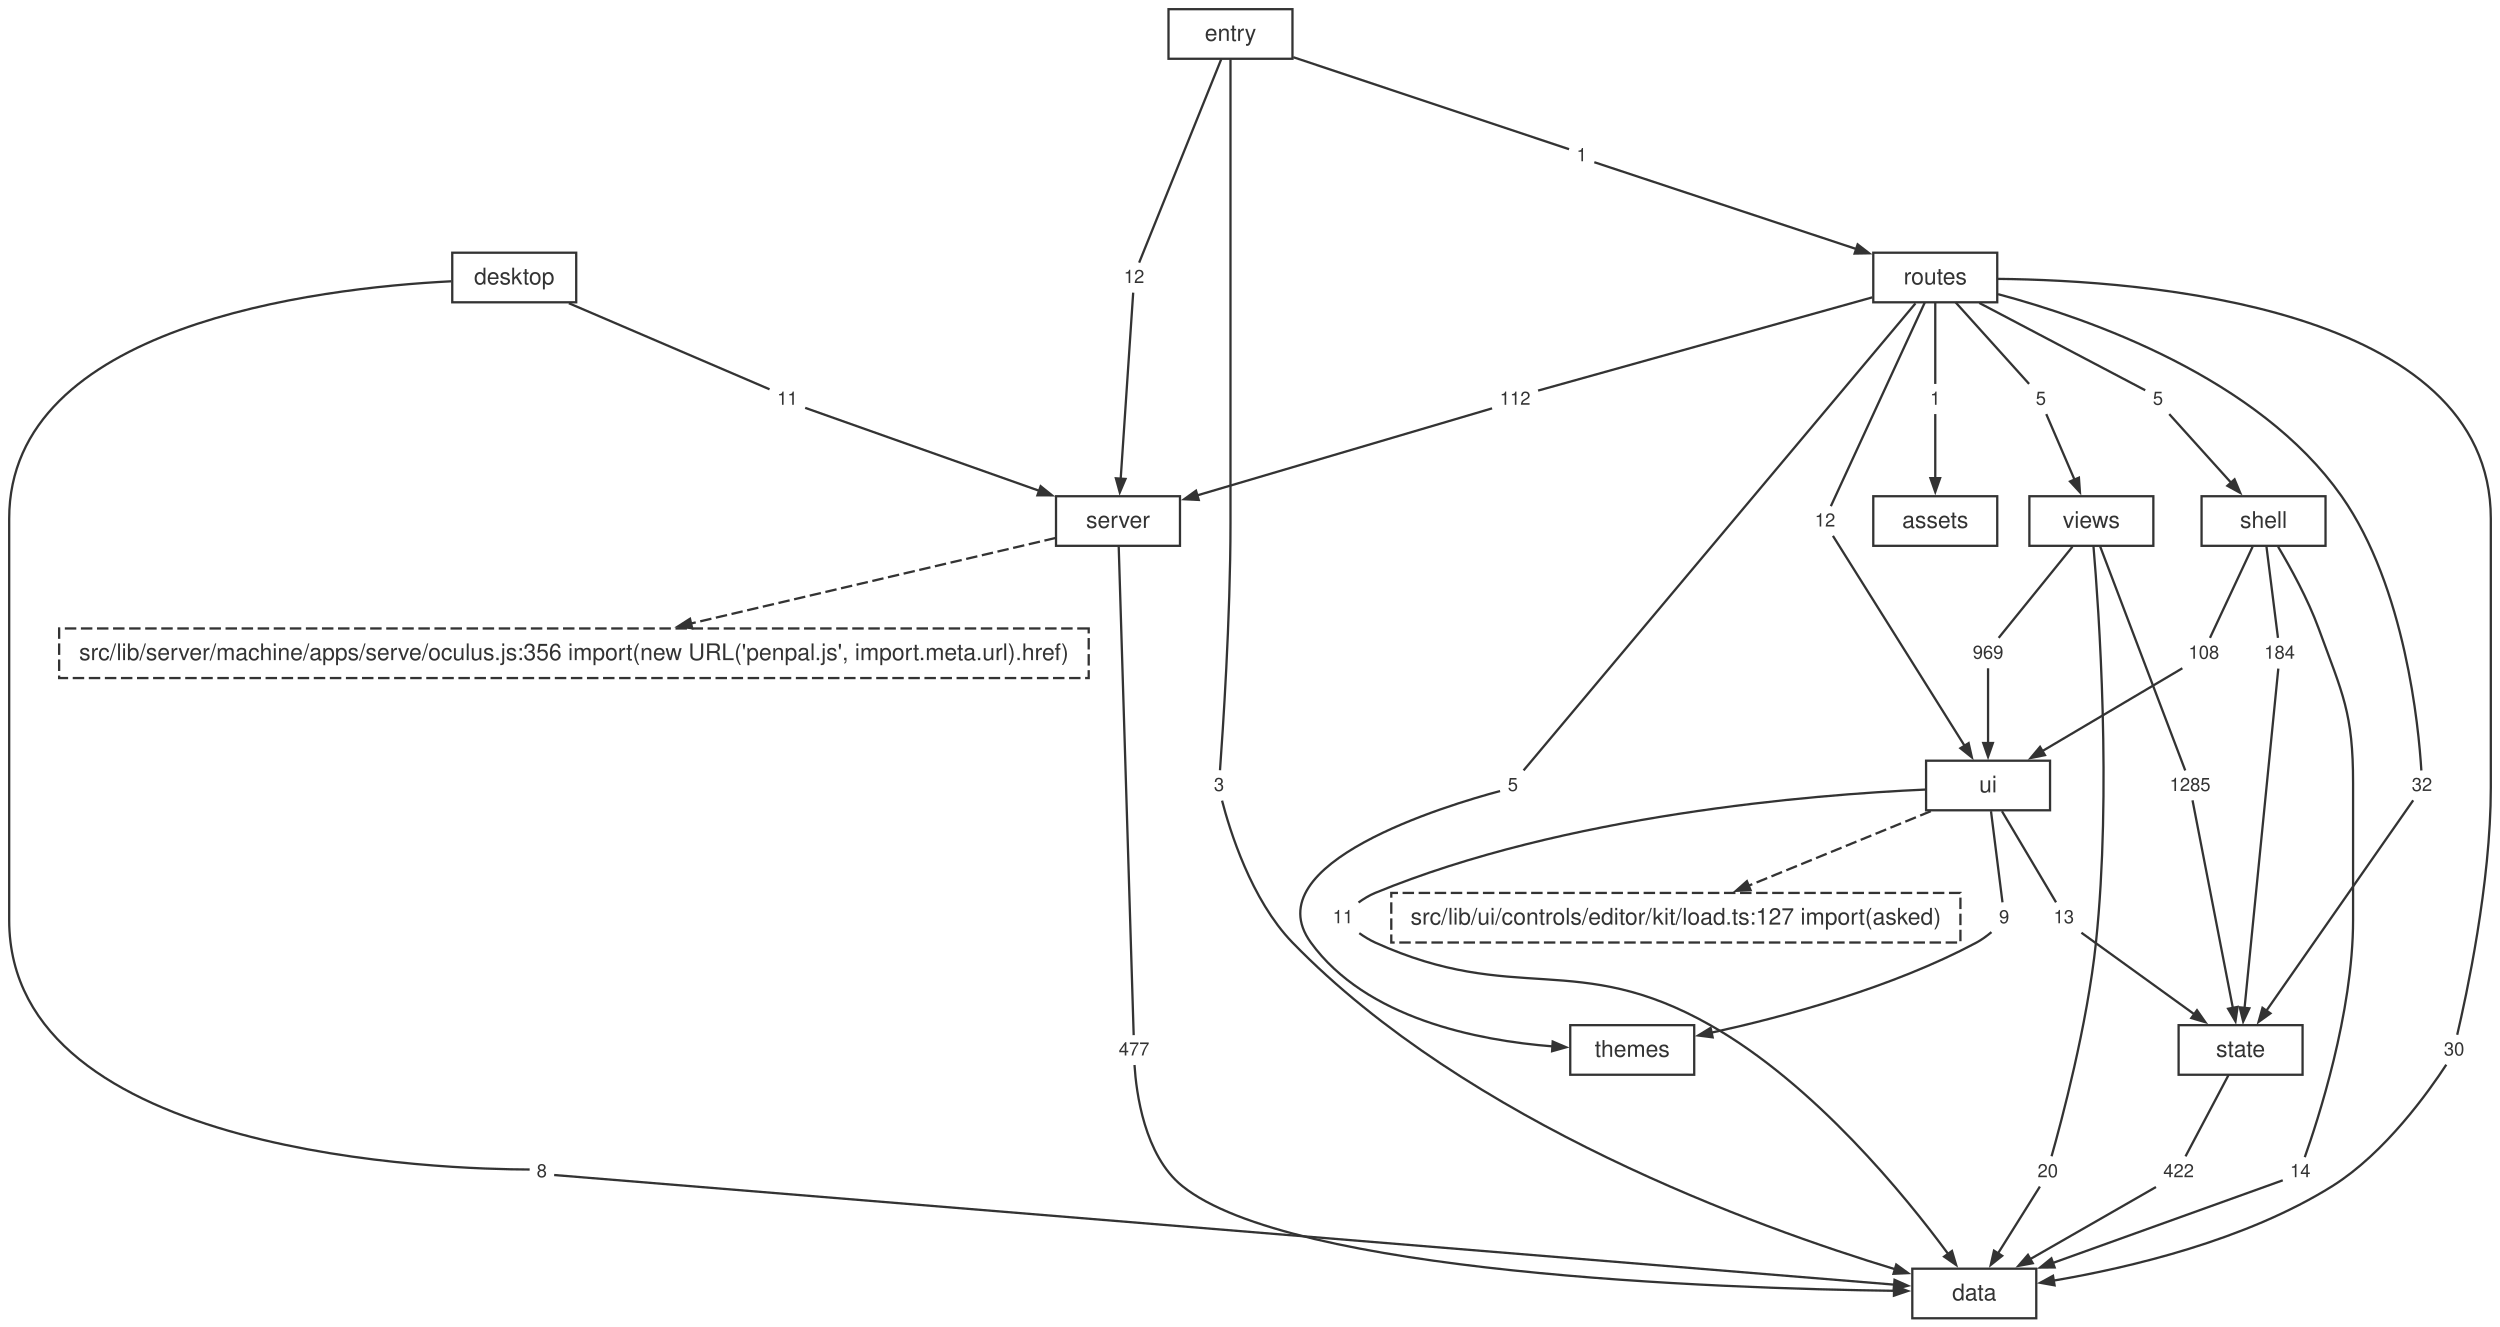
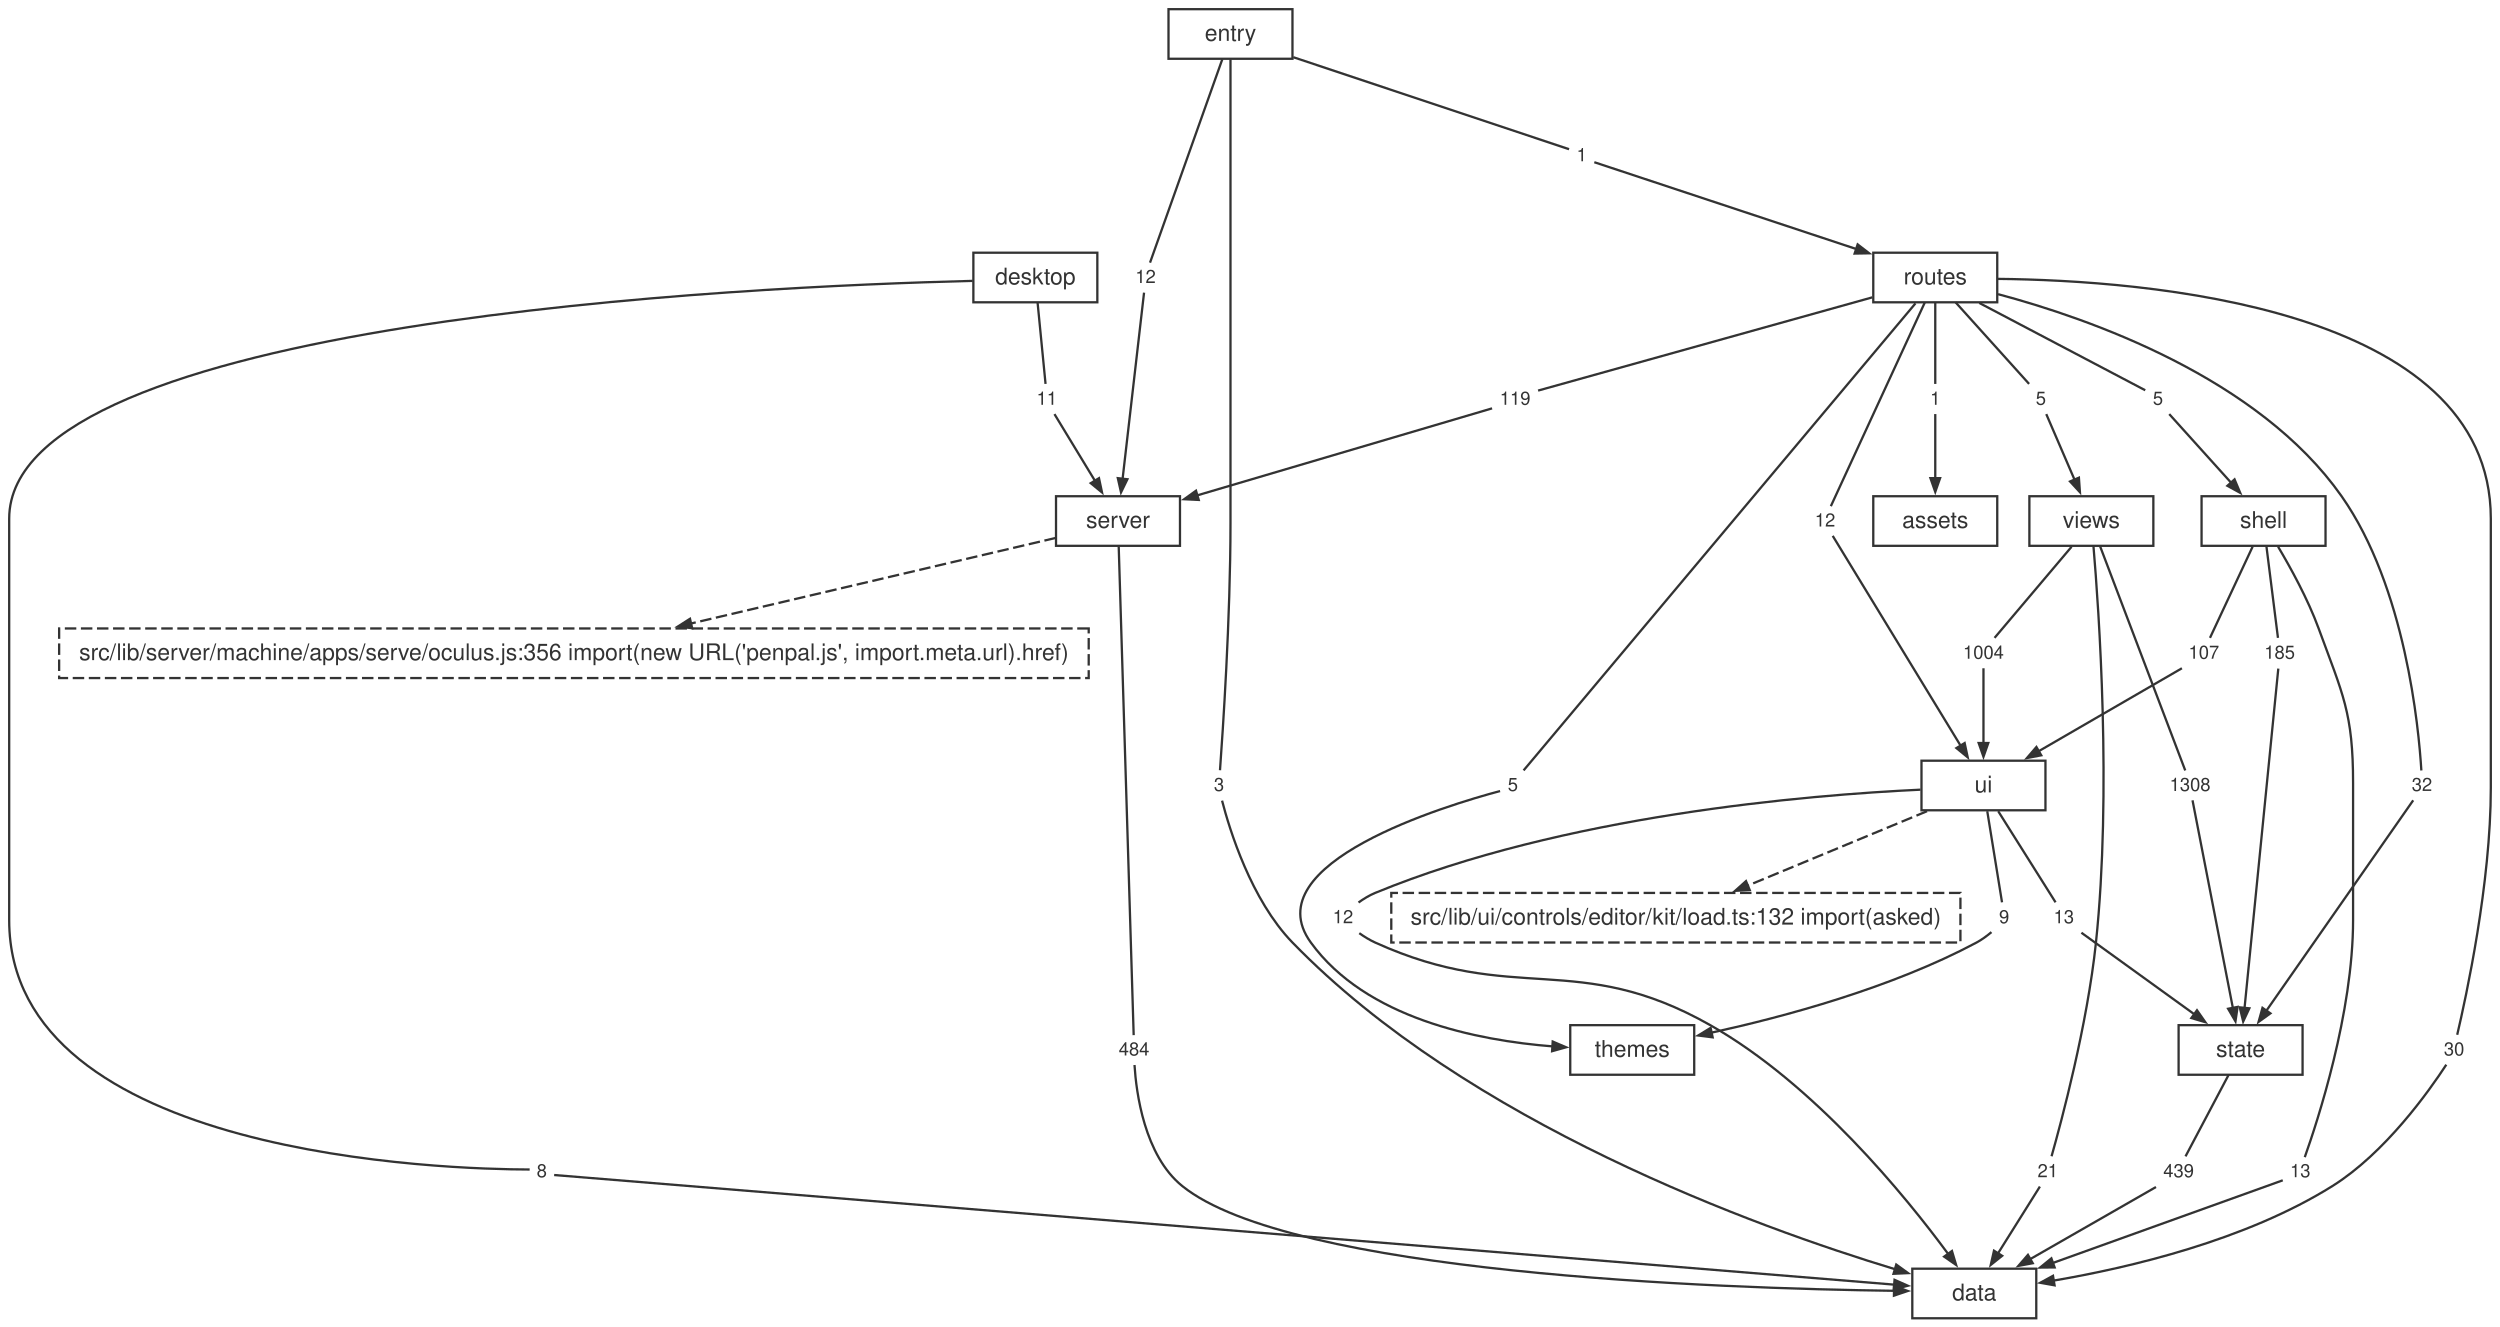
<svg xmlns="http://www.w3.org/2000/svg" width="1089pt" height="578pt" viewBox="0.00 0.00 1089.00 578.00">
  <style>svg { color: #333333; } @media (prefers-color-scheme: dark) { svg { color: #cccccc; background: #1e1e1e; } }</style>
  <g id="graph0" class="graph" transform="scale(1 1) rotate(0) translate(4 574.24)">
    <g id="node1" class="node">
      <polygon fill="none" stroke="currentColor" points="883,-21.6 829,-21.6 829,0 883,0 883,-21.6" />
      <text fill="currentColor" xml:space="preserve" text-anchor="middle" x="856" y="-7.8" font-family="Helvetica,Arial,sans-serif" font-size="10.00">data</text>
    </g>
    <g id="node2" class="node">
      <polygon fill="none" stroke="currentColor" points="510,-358.08 456,-358.08 456,-336.48 510,-336.48 510,-358.08" />
      <text fill="currentColor" xml:space="preserve" text-anchor="middle" x="483" y="-344.28" font-family="Helvetica,Arial,sans-serif" font-size="10.00">server</text>
    </g>
    <g id="node12" class="node">
      <polygon fill="none" stroke="currentColor" stroke-dasharray="5,2" points="470.24,-300.48 21.76,-300.48 21.76,-278.88 470.24,-278.88 470.24,-300.48" />
      <text fill="currentColor" xml:space="preserve" text-anchor="middle" x="246" y="-286.68" font-family="Helvetica,Arial,sans-serif" font-size="10.00">src/lib/server/machine/apps/serve/oculus.js:356 import(new URL('penpal.js', import.meta.url).href)</text>
    </g>
    <g id="edge49" class="edge">
      <path fill="none" stroke="currentColor" stroke-dasharray="5,2" d="M455.81,-339.9C417.19,-330.84 345.71,-314.07 297.03,-302.65" />
      <polygon fill="currentColor" stroke="currentColor" points="297.51,-300.61 291.19,-301.28 296.56,-304.7 297.51,-300.61" />
    </g>
    <g id="node24" class="node">
      <polygon fill="none" stroke="none" points="499.55,-123.12 480.45,-123.12 480.45,-110.64 499.55,-110.64 499.55,-123.12" />
-       <text fill="currentColor" xml:space="preserve" text-anchor="middle" x="490" y="-114.48" font-family="Helvetica,Arial,sans-serif" font-size="8.00">477</text>
+       <text fill="currentColor" xml:space="preserve" text-anchor="middle" x="490" y="-114.48" font-family="Helvetica,Arial,sans-serif" font-size="8.00">484</text>
    </g>
    <g id="edge21" class="edge">
      <path fill="none" stroke="currentColor" d="M483.31,-336.17C484.52,-296.63 488.92,-153.16 489.83,-123.33" />
    </g>
    <g id="node3" class="node">
      <polygon fill="none" stroke="currentColor" points="999,-127.68 945,-127.68 945,-106.08 999,-106.08 999,-127.68" />
      <text fill="currentColor" xml:space="preserve" text-anchor="middle" x="972" y="-113.88" font-family="Helvetica,Arial,sans-serif" font-size="10.00">state</text>
    </g>
    <g id="node31" class="node">
      <polygon fill="none" stroke="none" points="954.55,-70.08 935.45,-70.08 935.45,-57.6 954.55,-57.6 954.55,-70.08" />
-       <text fill="currentColor" xml:space="preserve" text-anchor="middle" x="945" y="-61.44" font-family="Helvetica,Arial,sans-serif" font-size="8.00">422</text>
+       <text fill="currentColor" xml:space="preserve" text-anchor="middle" x="945" y="-61.44" font-family="Helvetica,Arial,sans-serif" font-size="8.00">439</text>
    </g>
    <g id="edge35" class="edge">
      <path fill="none" stroke="currentColor" d="M966.79,-106.04C961.22,-95.49 952.55,-79.12 948.01,-70.53" />
    </g>
    <g id="node4" class="node">
-       <polygon fill="none" stroke="currentColor" points="889,-242.88 835,-242.88 835,-221.28 889,-221.28 889,-242.88" />
-       <text fill="currentColor" xml:space="preserve" text-anchor="middle" x="862" y="-229.08" font-family="Helvetica,Arial,sans-serif" font-size="10.00">ui</text>
+       <polygon fill="none" stroke="currentColor" points="887,-242.88 833,-242.88 833,-221.28 887,-221.28 887,-242.88" />
+       <text fill="currentColor" xml:space="preserve" text-anchor="middle" x="860" y="-229.08" font-family="Helvetica,Arial,sans-serif" font-size="10.00">ui</text>
    </g>
    <g id="node13" class="node">
      <polygon fill="none" stroke="currentColor" stroke-dasharray="5,2" points="849.96,-185.28 602.04,-185.28 602.04,-163.68 849.96,-163.68 849.96,-185.28" />
-       <text fill="currentColor" xml:space="preserve" text-anchor="middle" x="726" y="-171.48" font-family="Helvetica,Arial,sans-serif" font-size="10.00">src/lib/ui/controls/editor/kit/load.ts:127 import(asked)</text>
+       <text fill="currentColor" xml:space="preserve" text-anchor="middle" x="726" y="-171.48" font-family="Helvetica,Arial,sans-serif" font-size="10.00">src/lib/ui/controls/editor/kit/load.ts:132 import(asked)</text>
    </g>
    <g id="edge50" class="edge">
-       <path fill="none" stroke="currentColor" stroke-dasharray="5,2" d="M837.06,-220.88C814.72,-211.75 781.86,-198.32 757.68,-188.43" />
-       <polygon fill="currentColor" stroke="currentColor" points="758.54,-186.51 752.19,-186.19 756.95,-190.4 758.54,-186.51" />
+       <path fill="none" stroke="currentColor" stroke-dasharray="5,2" d="M835.42,-220.88C813.42,-211.75 781.04,-198.32 757.21,-188.43" />
+       <polygon fill="currentColor" stroke="currentColor" points="758.17,-186.55 751.82,-186.19 756.56,-190.43 758.17,-186.55" />
    </g>
    <g id="node32" class="node">
      <polygon fill="none" stroke="none" points="588.33,-180.72 573.67,-180.72 573.67,-168.24 588.33,-168.24 588.33,-180.72" />
-       <text fill="currentColor" xml:space="preserve" text-anchor="middle" x="581" y="-172.08" font-family="Helvetica,Arial,sans-serif" font-size="8.00">11</text>
+       <text fill="currentColor" xml:space="preserve" text-anchor="middle" x="581" y="-172.08" font-family="Helvetica,Arial,sans-serif" font-size="8.00">12</text>
    </g>
    <g id="edge37" class="edge">
-       <path fill="none" stroke="currentColor" d="M834.78,-230.31C785.25,-228.08 677.86,-219.37 595,-185.28 592.48,-184.24 589.96,-182.68 587.77,-181.11" />
+       <path fill="none" stroke="currentColor" d="M832.59,-230.26C783.26,-227.94 677.02,-219.08 595,-185.28 592.48,-184.24 589.96,-182.68 587.77,-181.11" />
    </g>
    <g id="node33" class="node">
      <polygon fill="none" stroke="none" points="902.33,-180.72 887.67,-180.72 887.67,-168.24 902.33,-168.24 902.33,-180.72" />
      <text fill="currentColor" xml:space="preserve" text-anchor="middle" x="895" y="-172.08" font-family="Helvetica,Arial,sans-serif" font-size="8.00">13</text>
    </g>
    <g id="edge39" class="edge">
-       <path fill="none" stroke="currentColor" d="M868.05,-220.88C874.97,-209.22 886.06,-190.54 891.61,-181.19" />
+       <path fill="none" stroke="currentColor" d="M866.42,-220.88C873.76,-209.22 885.52,-190.54 891.4,-181.19" />
    </g>
    <g id="node34" class="node">
      <polygon fill="none" stroke="none" points="874.1,-180.72 863.9,-180.72 863.9,-168.24 874.1,-168.24 874.1,-180.72" />
      <text fill="currentColor" xml:space="preserve" text-anchor="middle" x="869" y="-172.08" font-family="Helvetica,Arial,sans-serif" font-size="8.00">9</text>
    </g>
    <g id="edge41" class="edge">
-       <path fill="none" stroke="currentColor" d="M863.28,-220.88C864.75,-209.22 867.1,-190.54 868.28,-181.19" />
+       <path fill="none" stroke="currentColor" d="M861.65,-220.88C863.54,-209.22 866.56,-190.54 868.08,-181.19" />
    </g>
    <g id="node5" class="node">
      <polygon fill="none" stroke="currentColor" points="1009,-358.08 955,-358.08 955,-336.48 1009,-336.48 1009,-358.08" />
      <text fill="currentColor" xml:space="preserve" text-anchor="middle" x="982" y="-344.28" font-family="Helvetica,Arial,sans-serif" font-size="10.00">shell</text>
    </g>
    <g id="node25" class="node">
      <polygon fill="none" stroke="none" points="1005.33,-70.08 990.67,-70.08 990.67,-57.6 1005.33,-57.6 1005.33,-70.08" />
-       <text fill="currentColor" xml:space="preserve" text-anchor="middle" x="998" y="-61.44" font-family="Helvetica,Arial,sans-serif" font-size="8.00">14</text>
+       <text fill="currentColor" xml:space="preserve" text-anchor="middle" x="998" y="-61.44" font-family="Helvetica,Arial,sans-serif" font-size="8.00">13</text>
    </g>
    <g id="edge23" class="edge">
      <path fill="none" stroke="currentColor" d="M988.34,-336.09C993.73,-327.04 1001.31,-313.29 1006,-300.48 1016.55,-271.66 1021,-263.77 1021,-233.08 1021,-233.08 1021,-233.08 1021,-173.48 1021,-132.99 1005.52,-85.83 999.96,-70.18" />
    </g>
    <g id="node26" class="node">
      <polygon fill="none" stroke="none" points="998.55,-295.92 979.45,-295.92 979.45,-283.44 998.55,-283.44 998.55,-295.92" />
-       <text fill="currentColor" xml:space="preserve" text-anchor="middle" x="989" y="-287.28" font-family="Helvetica,Arial,sans-serif" font-size="8.00">184</text>
+       <text fill="currentColor" xml:space="preserve" text-anchor="middle" x="989" y="-287.28" font-family="Helvetica,Arial,sans-serif" font-size="8.00">185</text>
    </g>
    <g id="edge25" class="edge">
      <path fill="none" stroke="currentColor" d="M983.28,-336.08C984.75,-324.42 987.1,-305.74 988.28,-296.39" />
    </g>
    <g id="node27" class="node">
      <polygon fill="none" stroke="none" points="965.55,-295.92 946.45,-295.92 946.45,-283.44 965.55,-283.44 965.55,-295.92" />
-       <text fill="currentColor" xml:space="preserve" text-anchor="middle" x="956" y="-287.28" font-family="Helvetica,Arial,sans-serif" font-size="8.00">108</text>
+       <text fill="currentColor" xml:space="preserve" text-anchor="middle" x="956" y="-287.28" font-family="Helvetica,Arial,sans-serif" font-size="8.00">107</text>
    </g>
    <g id="edge27" class="edge">
      <path fill="none" stroke="currentColor" d="M977.23,-336.08C971.78,-324.42 963.04,-305.74 958.67,-296.39" />
    </g>
    <g id="node6" class="node">
      <polygon fill="none" stroke="currentColor" points="934,-358.08 880,-358.08 880,-336.48 934,-336.48 934,-358.08" />
      <text fill="currentColor" xml:space="preserve" text-anchor="middle" x="907" y="-344.28" font-family="Helvetica,Arial,sans-serif" font-size="10.00">views</text>
    </g>
    <g id="node35" class="node">
      <polygon fill="none" stroke="none" points="895.33,-70.08 880.67,-70.08 880.67,-57.6 895.33,-57.6 895.33,-70.08" />
-       <text fill="currentColor" xml:space="preserve" text-anchor="middle" x="888" y="-61.44" font-family="Helvetica,Arial,sans-serif" font-size="8.00">20</text>
+       <text fill="currentColor" xml:space="preserve" text-anchor="middle" x="888" y="-61.44" font-family="Helvetica,Arial,sans-serif" font-size="8.00">21</text>
    </g>
    <g id="edge43" class="edge">
      <path fill="none" stroke="currentColor" d="M907.91,-336.35C910.26,-308.82 915.89,-229.26 909,-163.68 905.22,-127.74 893.93,-85.64 889.66,-70.57" />
    </g>
    <g id="node36" class="node">
      <polygon fill="none" stroke="none" points="961.78,-238.32 938.22,-238.32 938.22,-225.84 961.78,-225.84 961.78,-238.32" />
-       <text fill="currentColor" xml:space="preserve" text-anchor="middle" x="950" y="-229.68" font-family="Helvetica,Arial,sans-serif" font-size="8.00">1285</text>
+       <text fill="currentColor" xml:space="preserve" text-anchor="middle" x="950" y="-229.68" font-family="Helvetica,Arial,sans-serif" font-size="8.00">1308</text>
    </g>
    <g id="edge45" class="edge">
      <path fill="none" stroke="currentColor" d="M910.82,-336.23C919.61,-313.08 941.08,-256.55 947.89,-238.63" />
    </g>
    <g id="node37" class="node">
-       <polygon fill="none" stroke="none" points="871.55,-295.92 852.45,-295.92 852.45,-283.44 871.55,-283.44 871.55,-295.92" />
-       <text fill="currentColor" xml:space="preserve" text-anchor="middle" x="862" y="-287.28" font-family="Helvetica,Arial,sans-serif" font-size="8.00">969</text>
+       <polygon fill="none" stroke="none" points="871.78,-295.92 848.22,-295.92 848.22,-283.44 871.78,-283.44 871.78,-295.92" />
+       <text fill="currentColor" xml:space="preserve" text-anchor="middle" x="860" y="-287.28" font-family="Helvetica,Arial,sans-serif" font-size="8.00">1004</text>
    </g>
    <g id="edge47" class="edge">
-       <path fill="none" stroke="currentColor" d="M898.75,-336.08C889.31,-324.42 874.19,-305.74 866.62,-296.39" />
+       <path fill="none" stroke="currentColor" d="M898.38,-336.08C888.52,-324.42 872.73,-305.74 864.83,-296.39" />
    </g>
    <g id="node7" class="node">
      <polygon fill="none" stroke="currentColor" points="734,-127.68 680,-127.68 680,-106.08 734,-106.08 734,-127.68" />
      <text fill="currentColor" xml:space="preserve" text-anchor="middle" x="707" y="-113.88" font-family="Helvetica,Arial,sans-serif" font-size="10.00">themes</text>
    </g>
    <g id="node8" class="node">
      <polygon fill="none" stroke="currentColor" points="866,-464.16 812,-464.16 812,-442.56 866,-442.56 866,-464.16" />
      <text fill="currentColor" xml:space="preserve" text-anchor="middle" x="839" y="-450.36" font-family="Helvetica,Arial,sans-serif" font-size="10.00">routes</text>
    </g>
    <g id="node16" class="node">
      <polygon fill="none" stroke="none" points="1072.33,-123.12 1057.67,-123.12 1057.67,-110.64 1072.33,-110.64 1072.33,-123.12" />
      <text fill="currentColor" xml:space="preserve" text-anchor="middle" x="1065" y="-114.48" font-family="Helvetica,Arial,sans-serif" font-size="8.00">30</text>
    </g>
    <g id="edge5" class="edge">
      <path fill="none" stroke="currentColor" d="M866.29,-452.76C929.58,-452.11 1081,-440.89 1081,-348.28 1081,-348.28 1081,-348.28 1081,-231.08 1081,-189.4 1070.23,-139.93 1066.36,-123.49" />
    </g>
    <g id="node17" class="node">
      <polygon fill="none" stroke="none" points="844.1,-406.56 833.9,-406.56 833.9,-394.08 844.1,-394.08 844.1,-406.56" />
      <text fill="currentColor" xml:space="preserve" text-anchor="middle" x="839" y="-397.92" font-family="Helvetica,Arial,sans-serif" font-size="8.00">1</text>
    </g>
    <g id="edge7" class="edge">
      <path fill="none" stroke="currentColor" d="M839,-442.52C839,-431.97 839,-415.6 839,-407.01" />
    </g>
    <g id="node18" class="node">
      <polygon fill="none" stroke="none" points="665.55,-406.56 646.45,-406.56 646.45,-394.08 665.55,-394.08 665.55,-406.56" />
-       <text fill="currentColor" xml:space="preserve" text-anchor="middle" x="656" y="-397.92" font-family="Helvetica,Arial,sans-serif" font-size="8.00">112</text>
+       <text fill="currentColor" xml:space="preserve" text-anchor="middle" x="656" y="-397.92" font-family="Helvetica,Arial,sans-serif" font-size="8.00">119</text>
    </g>
    <g id="edge9" class="edge">
      <path fill="none" stroke="currentColor" d="M811.6,-444.72C770.12,-433.15 693.33,-411.73 665.99,-404.1" />
    </g>
    <g id="node19" class="node">
      <polygon fill="none" stroke="none" points="941.1,-406.56 930.9,-406.56 930.9,-394.08 941.1,-394.08 941.1,-406.56" />
      <text fill="currentColor" xml:space="preserve" text-anchor="middle" x="936" y="-397.92" font-family="Helvetica,Arial,sans-serif" font-size="8.00">5</text>
    </g>
    <g id="edge11" class="edge">
      <path fill="none" stroke="currentColor" d="M858.16,-442.28C880.69,-430.42 916.74,-411.45 930.46,-404.24" />
    </g>
    <g id="node20" class="node">
      <polygon fill="none" stroke="none" points="1058.33,-238.32 1043.67,-238.32 1043.67,-225.84 1058.33,-225.84 1058.33,-238.32" />
      <text fill="currentColor" xml:space="preserve" text-anchor="middle" x="1051" y="-229.68" font-family="Helvetica,Arial,sans-serif" font-size="8.00">32</text>
    </g>
    <g id="edge13" class="edge">
      <path fill="none" stroke="currentColor" d="M866.35,-446.1C906.3,-435.43 979.78,-409.65 1016,-358.08 1043.85,-318.43 1049.61,-257.21 1050.74,-238.62" />
    </g>
    <g id="node21" class="node">
      <polygon fill="none" stroke="none" points="660.1,-238.32 649.9,-238.32 649.9,-225.84 660.1,-225.84 660.1,-238.32" />
      <text fill="currentColor" xml:space="preserve" text-anchor="middle" x="655" y="-229.68" font-family="Helvetica,Arial,sans-serif" font-size="8.00">5</text>
    </g>
    <g id="edge15" class="edge">
      <path fill="none" stroke="currentColor" d="M830.37,-442.08C797.97,-403.47 684.18,-267.85 659.67,-238.65" />
    </g>
    <g id="node22" class="node">
      <polygon fill="none" stroke="none" points="798.33,-353.52 783.67,-353.52 783.67,-341.04 798.33,-341.04 798.33,-353.52" />
      <text fill="currentColor" xml:space="preserve" text-anchor="middle" x="791" y="-344.88" font-family="Helvetica,Arial,sans-serif" font-size="8.00">12</text>
    </g>
    <g id="edge17" class="edge">
      <path fill="none" stroke="currentColor" d="M834.4,-442.38C824.45,-420.81 801.22,-370.43 793.52,-353.75" />
    </g>
    <g id="node23" class="node">
      <polygon fill="none" stroke="none" points="890.1,-406.56 879.9,-406.56 879.9,-394.08 890.1,-394.08 890.1,-406.56" />
      <text fill="currentColor" xml:space="preserve" text-anchor="middle" x="885" y="-397.92" font-family="Helvetica,Arial,sans-serif" font-size="8.00">5</text>
    </g>
    <g id="edge19" class="edge">
      <path fill="none" stroke="currentColor" d="M847.87,-442.52C857.37,-431.97 872.13,-415.6 879.87,-407.01" />
    </g>
    <g id="node9" class="node">
-       <polygon fill="none" stroke="currentColor" points="247,-464.16 193,-464.16 193,-442.56 247,-442.56 247,-464.16" />
-       <text fill="currentColor" xml:space="preserve" text-anchor="middle" x="220" y="-450.36" font-family="Helvetica,Arial,sans-serif" font-size="10.00">desktop</text>
+       <polygon fill="none" stroke="currentColor" points="474,-464.16 420,-464.16 420,-442.56 474,-442.56 474,-464.16" />
+       <text fill="currentColor" xml:space="preserve" text-anchor="middle" x="447" y="-450.36" font-family="Helvetica,Arial,sans-serif" font-size="10.00">desktop</text>
    </g>
    <g id="node14" class="node">
      <polygon fill="none" stroke="none" points="237.1,-70.08 226.9,-70.08 226.9,-57.6 237.1,-57.6 237.1,-70.08" />
      <text fill="currentColor" xml:space="preserve" text-anchor="middle" x="232" y="-61.44" font-family="Helvetica,Arial,sans-serif" font-size="8.00">8</text>
    </g>
    <g id="edge1" class="edge">
-       <path fill="none" stroke="currentColor" d="M192.58,-451.71C133.61,-448.7 0,-432.57 0,-348.28 0,-348.28 0,-348.28 0,-173.48 0,-69.85 192.19,-64.86 226.72,-64.8" />
+       <path fill="none" stroke="currentColor" d="M419.71,-451.89C322.66,-449.47 0,-434.93 0,-348.28 0,-348.28 0,-348.28 0,-173.48 0,-69.85 192.19,-64.86 226.72,-64.8" />
    </g>
    <g id="node15" class="node">
-       <polygon fill="none" stroke="none" points="346.33,-406.56 331.67,-406.56 331.67,-394.08 346.33,-394.08 346.33,-406.56" />
-       <text fill="currentColor" xml:space="preserve" text-anchor="middle" x="339" y="-397.92" font-family="Helvetica,Arial,sans-serif" font-size="8.00">11</text>
+       <polygon fill="none" stroke="none" points="459.33,-406.56 444.67,-406.56 444.67,-394.08 459.33,-394.08 459.33,-406.56" />
+       <text fill="currentColor" xml:space="preserve" text-anchor="middle" x="452" y="-397.92" font-family="Helvetica,Arial,sans-serif" font-size="8.00">11</text>
    </g>
    <g id="edge3" class="edge">
-       <path fill="none" stroke="currentColor" d="M243.8,-442.15C270.93,-430.52 313.77,-412.14 331.22,-404.66" />
+       <path fill="none" stroke="currentColor" d="M447.96,-442.52C449,-431.97 450.6,-415.6 451.44,-407.01" />
    </g>
    <g id="node10" class="node">
      <polygon fill="none" stroke="currentColor" points="559,-570.24 505,-570.24 505,-548.64 559,-548.64 559,-570.24" />
      <text fill="currentColor" xml:space="preserve" text-anchor="middle" x="532" y="-556.44" font-family="Helvetica,Arial,sans-serif" font-size="10.00">entry</text>
    </g>
    <g id="node28" class="node">
      <polygon fill="none" stroke="none" points="532.1,-238.32 521.9,-238.32 521.9,-225.84 532.1,-225.84 532.1,-238.32" />
      <text fill="currentColor" xml:space="preserve" text-anchor="middle" x="527" y="-229.68" font-family="Helvetica,Arial,sans-serif" font-size="8.00">3</text>
    </g>
    <g id="edge29" class="edge">
      <path fill="none" stroke="currentColor" d="M532,-548.39C532,-529.82 532,-488.87 532,-454.36 532,-454.36 532,-454.36 532,-346.28 532,-304.97 528.64,-255.26 527.43,-238.73" />
    </g>
    <g id="node29" class="node">
      <polygon fill="none" stroke="none" points="690.1,-512.64 679.9,-512.64 679.9,-500.16 690.1,-500.16 690.1,-512.64" />
      <text fill="currentColor" xml:space="preserve" text-anchor="middle" x="685" y="-504" font-family="Helvetica,Arial,sans-serif" font-size="8.00">1</text>
    </g>
    <g id="edge31" class="edge">
      <path fill="none" stroke="currentColor" d="M559.35,-549.32C596.49,-536.93 660.41,-515.6 679.48,-509.24" />
    </g>
    <g id="node30" class="node">
-       <polygon fill="none" stroke="none" points="497.33,-459.6 482.67,-459.6 482.67,-447.12 497.33,-447.12 497.33,-459.6" />
-       <text fill="currentColor" xml:space="preserve" text-anchor="middle" x="490" y="-450.96" font-family="Helvetica,Arial,sans-serif" font-size="8.00">12</text>
+       <polygon fill="none" stroke="none" points="502.33,-459.6 487.67,-459.6 487.67,-447.12 502.33,-447.12 502.33,-459.6" />
+       <text fill="currentColor" xml:space="preserve" text-anchor="middle" x="495" y="-450.96" font-family="Helvetica,Arial,sans-serif" font-size="8.00">12</text>
    </g>
    <g id="edge33" class="edge">
-       <path fill="none" stroke="currentColor" d="M527.97,-548.46C519.27,-526.89 498.94,-476.51 492.21,-459.83" />
+       <path fill="none" stroke="currentColor" d="M528.45,-548.46C520.78,-526.89 502.87,-476.51 496.95,-459.83" />
    </g>
    <g id="node11" class="node">
      <polygon fill="none" stroke="currentColor" points="866,-358.08 812,-358.08 812,-336.48 866,-336.48 866,-358.08" />
      <text fill="currentColor" xml:space="preserve" text-anchor="middle" x="839" y="-344.28" font-family="Helvetica,Arial,sans-serif" font-size="10.00">assets</text>
    </g>
    <g id="edge2" class="edge">
      <path fill="none" stroke="currentColor" d="M237.39,-62.4C289.14,-58.17 698.39,-24.69 821.25,-14.64" />
      <polygon fill="currentColor" stroke="currentColor" points="821.26,-16.75 827.07,-14.17 820.92,-12.56 821.26,-16.75" />
    </g>
    <g id="edge4" class="edge">
-       <path fill="none" stroke="currentColor" d="M346.74,-396.58C365.61,-389.89 414.91,-372.41 448.73,-360.43" />
-       <polygon fill="currentColor" stroke="currentColor" points="449.31,-362.45 454.27,-358.46 447.91,-358.49 449.31,-362.45" />
+       <path fill="none" stroke="currentColor" d="M455.32,-393.86C459.52,-386.94 466.95,-374.7 473.06,-364.65" />
+       <polygon fill="currentColor" stroke="currentColor" points="474.72,-365.95 476.04,-359.73 471.13,-363.77 474.72,-365.95" />
    </g>
    <g id="edge6" class="edge">
      <path fill="none" stroke="currentColor" d="M1061.61,-110.47C1054.11,-98.97 1034.95,-71.97 1012,-57.6 974.18,-33.93 923.6,-22.03 890.43,-16.39" />
      <polygon fill="currentColor" stroke="currentColor" points="890.97,-14.35 884.71,-15.46 890.29,-18.5 890.97,-14.35" />
    </g>
    <g id="edge8" class="edge">
      <path fill="none" stroke="currentColor" d="M839,-393.86C839,-387.2 839,-375.63 839,-365.81" />
      <polygon fill="currentColor" stroke="currentColor" points="841.1,-365.95 839,-359.95 836.9,-365.95 841.1,-365.95" />
    </g>
    <g id="edge10" class="edge">
      <path fill="none" stroke="currentColor" d="M645.95,-396.36C621.44,-389.12 557.68,-370.31 517.57,-358.48" />
      <polygon fill="currentColor" stroke="currentColor" points="518.17,-356.47 511.82,-356.78 516.98,-360.49 518.17,-356.47" />
    </g>
    <g id="edge12" class="edge">
      <path fill="none" stroke="currentColor" d="M940.92,-393.86C947.34,-386.74 958.82,-374 968.02,-363.8" />
      <polygon fill="currentColor" stroke="currentColor" points="969.37,-365.43 971.83,-359.56 966.25,-362.62 969.37,-365.43" />
    </g>
    <g id="edge14" class="edge">
      <path fill="none" stroke="currentColor" d="M1047.19,-225.62C1035.71,-209.17 1001.15,-159.64 983.16,-133.87" />
      <polygon fill="currentColor" stroke="currentColor" points="984.99,-132.82 979.83,-129.1 981.54,-135.22 984.99,-132.82" />
    </g>
    <g id="edge16" class="edge">
      <path fill="none" stroke="currentColor" d="M649.43,-229.66C626.52,-223.55 541.92,-198.27 567,-163.68 590.93,-130.67 639.36,-121.01 672.49,-118.42" />
      <polygon fill="currentColor" stroke="currentColor" points="672.36,-120.54 678.21,-118.05 672.09,-116.34 672.36,-120.54" />
    </g>
    <g id="edge18" class="edge">
-       <path fill="none" stroke="currentColor" d="M794.42,-340.82C804.7,-324.44 835.54,-275.26 851.77,-249.39" />
-       <polygon fill="currentColor" stroke="currentColor" points="853.53,-250.54 854.94,-244.34 849.97,-248.31 853.53,-250.54" />
+       <path fill="none" stroke="currentColor" d="M794.33,-340.82C804.31,-324.44 834.29,-275.26 850.06,-249.39" />
+       <polygon fill="currentColor" stroke="currentColor" points="851.8,-250.57 853.13,-244.35 848.21,-248.38 851.8,-250.57" />
    </g>
    <g id="edge20" class="edge">
      <path fill="none" stroke="currentColor" d="M887.35,-393.86C890.28,-387.07 895.41,-375.17 899.69,-365.23" />
      <polygon fill="currentColor" stroke="currentColor" points="901.57,-366.17 902.02,-359.83 897.72,-364.51 901.57,-366.17" />
    </g>
    <g id="edge22" class="edge">
      <path fill="none" stroke="currentColor" d="M490.19,-110.32C490.93,-98.52 494.42,-70.96 511,-57.6 558.22,-19.53 743.58,-13 821.35,-11.96" />
      <polygon fill="currentColor" stroke="currentColor" points="821.05,-14.06 827.02,-11.89 821,-9.86 821.05,-14.06" />
    </g>
    <g id="edge24" class="edge">
      <path fill="none" stroke="currentColor" d="M990.37,-60.1C971.81,-53.43 923.43,-36.04 890.09,-24.05" />
      <polygon fill="currentColor" stroke="currentColor" points="891,-22.15 884.64,-22.09 889.58,-26.1 891,-22.15" />
    </g>
    <g id="edge26" class="edge">
      <path fill="none" stroke="currentColor" d="M988.43,-283C986.13,-259.87 977.41,-172.27 973.7,-134.92" />
      <polygon fill="currentColor" stroke="currentColor" points="975.82,-135.02 973.13,-129.26 971.64,-135.44 975.82,-135.02" />
    </g>
    <g id="edge28" class="edge">
-       <path fill="none" stroke="currentColor" d="M946.64,-283.15C932.54,-274.8 905.39,-258.75 885.63,-247.06" />
-       <polygon fill="currentColor" stroke="currentColor" points="886.78,-245.3 880.55,-244.05 884.64,-248.91 886.78,-245.3" />
+       <path fill="none" stroke="currentColor" d="M946.44,-283.15C931.98,-274.77 904.07,-258.61 883.87,-246.91" />
+       <polygon fill="currentColor" stroke="currentColor" points="885.17,-245.23 878.92,-244.04 883.06,-248.86 885.17,-245.23" />
    </g>
    <g id="edge30" class="edge">
      <path fill="none" stroke="currentColor" d="M528.33,-225.48C531.57,-212.95 540.95,-182.27 559,-163.68 635.37,-85.03 761.2,-39.65 821.58,-21.34" />
      <polygon fill="currentColor" stroke="currentColor" points="822.01,-23.4 827.16,-19.67 820.81,-19.38 822.01,-23.4" />
    </g>
    <g id="edge32" class="edge">
      <path fill="none" stroke="currentColor" d="M690.48,-503.58C708.49,-497.62 766.85,-478.27 804.83,-465.69" />
      <polygon fill="currentColor" stroke="currentColor" points="805.19,-467.78 810.23,-463.9 803.87,-463.79 805.19,-467.78" />
    </g>
    <g id="edge34" class="edge">
-       <path fill="none" stroke="currentColor" d="M489.62,-446.76C488.61,-431.67 485.78,-389.62 484.17,-365.63" />
-       <polygon fill="currentColor" stroke="currentColor" points="486.27,-365.61 483.77,-359.76 482.08,-365.89 486.27,-365.61" />
+       <path fill="none" stroke="currentColor" d="M494.35,-446.76C492.61,-431.67 487.77,-389.62 485,-365.63" />
+       <polygon fill="currentColor" stroke="currentColor" points="487.1,-365.48 484.32,-359.76 482.92,-365.96 487.1,-365.48" />
    </g>
    <g id="edge36" class="edge">
      <path fill="none" stroke="currentColor" d="M935.14,-57.18C921.99,-49.65 898.31,-36.06 880.26,-25.72" />
      <polygon fill="currentColor" stroke="currentColor" points="881.46,-23.98 875.21,-22.82 879.37,-27.63 881.46,-23.98" />
    </g>
    <g id="edge38" class="edge">
      <path fill="none" stroke="currentColor" d="M588.1,-167.75C590.23,-166.25 592.62,-164.76 595,-163.68 655.85,-136.05 682.85,-160.63 741,-127.68 786.47,-101.92 826.09,-53.16 844.71,-27.89" />
      <polygon fill="currentColor" stroke="currentColor" points="846.27,-29.31 848.09,-23.22 842.87,-26.85 846.27,-29.31" />
    </g>
    <g id="edge40" class="edge">
      <path fill="none" stroke="currentColor" d="M902.66,-167.95C914.02,-159.75 935.69,-144.1 951.79,-132.47" />
      <polygon fill="currentColor" stroke="currentColor" points="953.01,-134.18 956.65,-128.97 950.55,-130.78 953.01,-134.18" />
    </g>
    <g id="edge42" class="edge">
      <path fill="none" stroke="currentColor" d="M863.47,-168.21C861.53,-166.58 859.28,-164.9 857,-163.68 819.87,-143.85 772.88,-131.26 741.48,-124.41" />
      <polygon fill="currentColor" stroke="currentColor" points="742.03,-122.38 735.72,-123.18 741.15,-126.49 742.03,-122.38" />
    </g>
    <g id="edge44" class="edge">
      <path fill="none" stroke="currentColor" d="M884.58,-57.38C880.24,-50.46 872.57,-38.22 866.27,-28.17" />
      <polygon fill="currentColor" stroke="currentColor" points="868.14,-27.21 863.17,-23.24 864.58,-29.44 868.14,-27.21" />
    </g>
    <g id="edge46" class="edge">
      <path fill="none" stroke="currentColor" d="M951.06,-225.62C954.2,-209.45 963.56,-161.31 968.63,-135.2" />
      <polygon fill="currentColor" stroke="currentColor" points="970.69,-135.63 969.77,-129.34 966.57,-134.83 970.69,-135.63" />
    </g>
    <g id="edge48" class="edge">
-       <path fill="none" stroke="currentColor" d="M862,-283.15C862,-275.56 862,-261.58 862,-250.32" />
-       <polygon fill="currentColor" stroke="currentColor" points="864.1,-250.59 862,-244.59 859.9,-250.59 864.1,-250.59" />
+       <path fill="none" stroke="currentColor" d="M860,-283.15C860,-275.56 860,-261.58 860,-250.32" />
+       <polygon fill="currentColor" stroke="currentColor" points="862.1,-250.59 860,-244.59 857.9,-250.59 862.1,-250.59" />
    </g>
  </g>
</svg>
